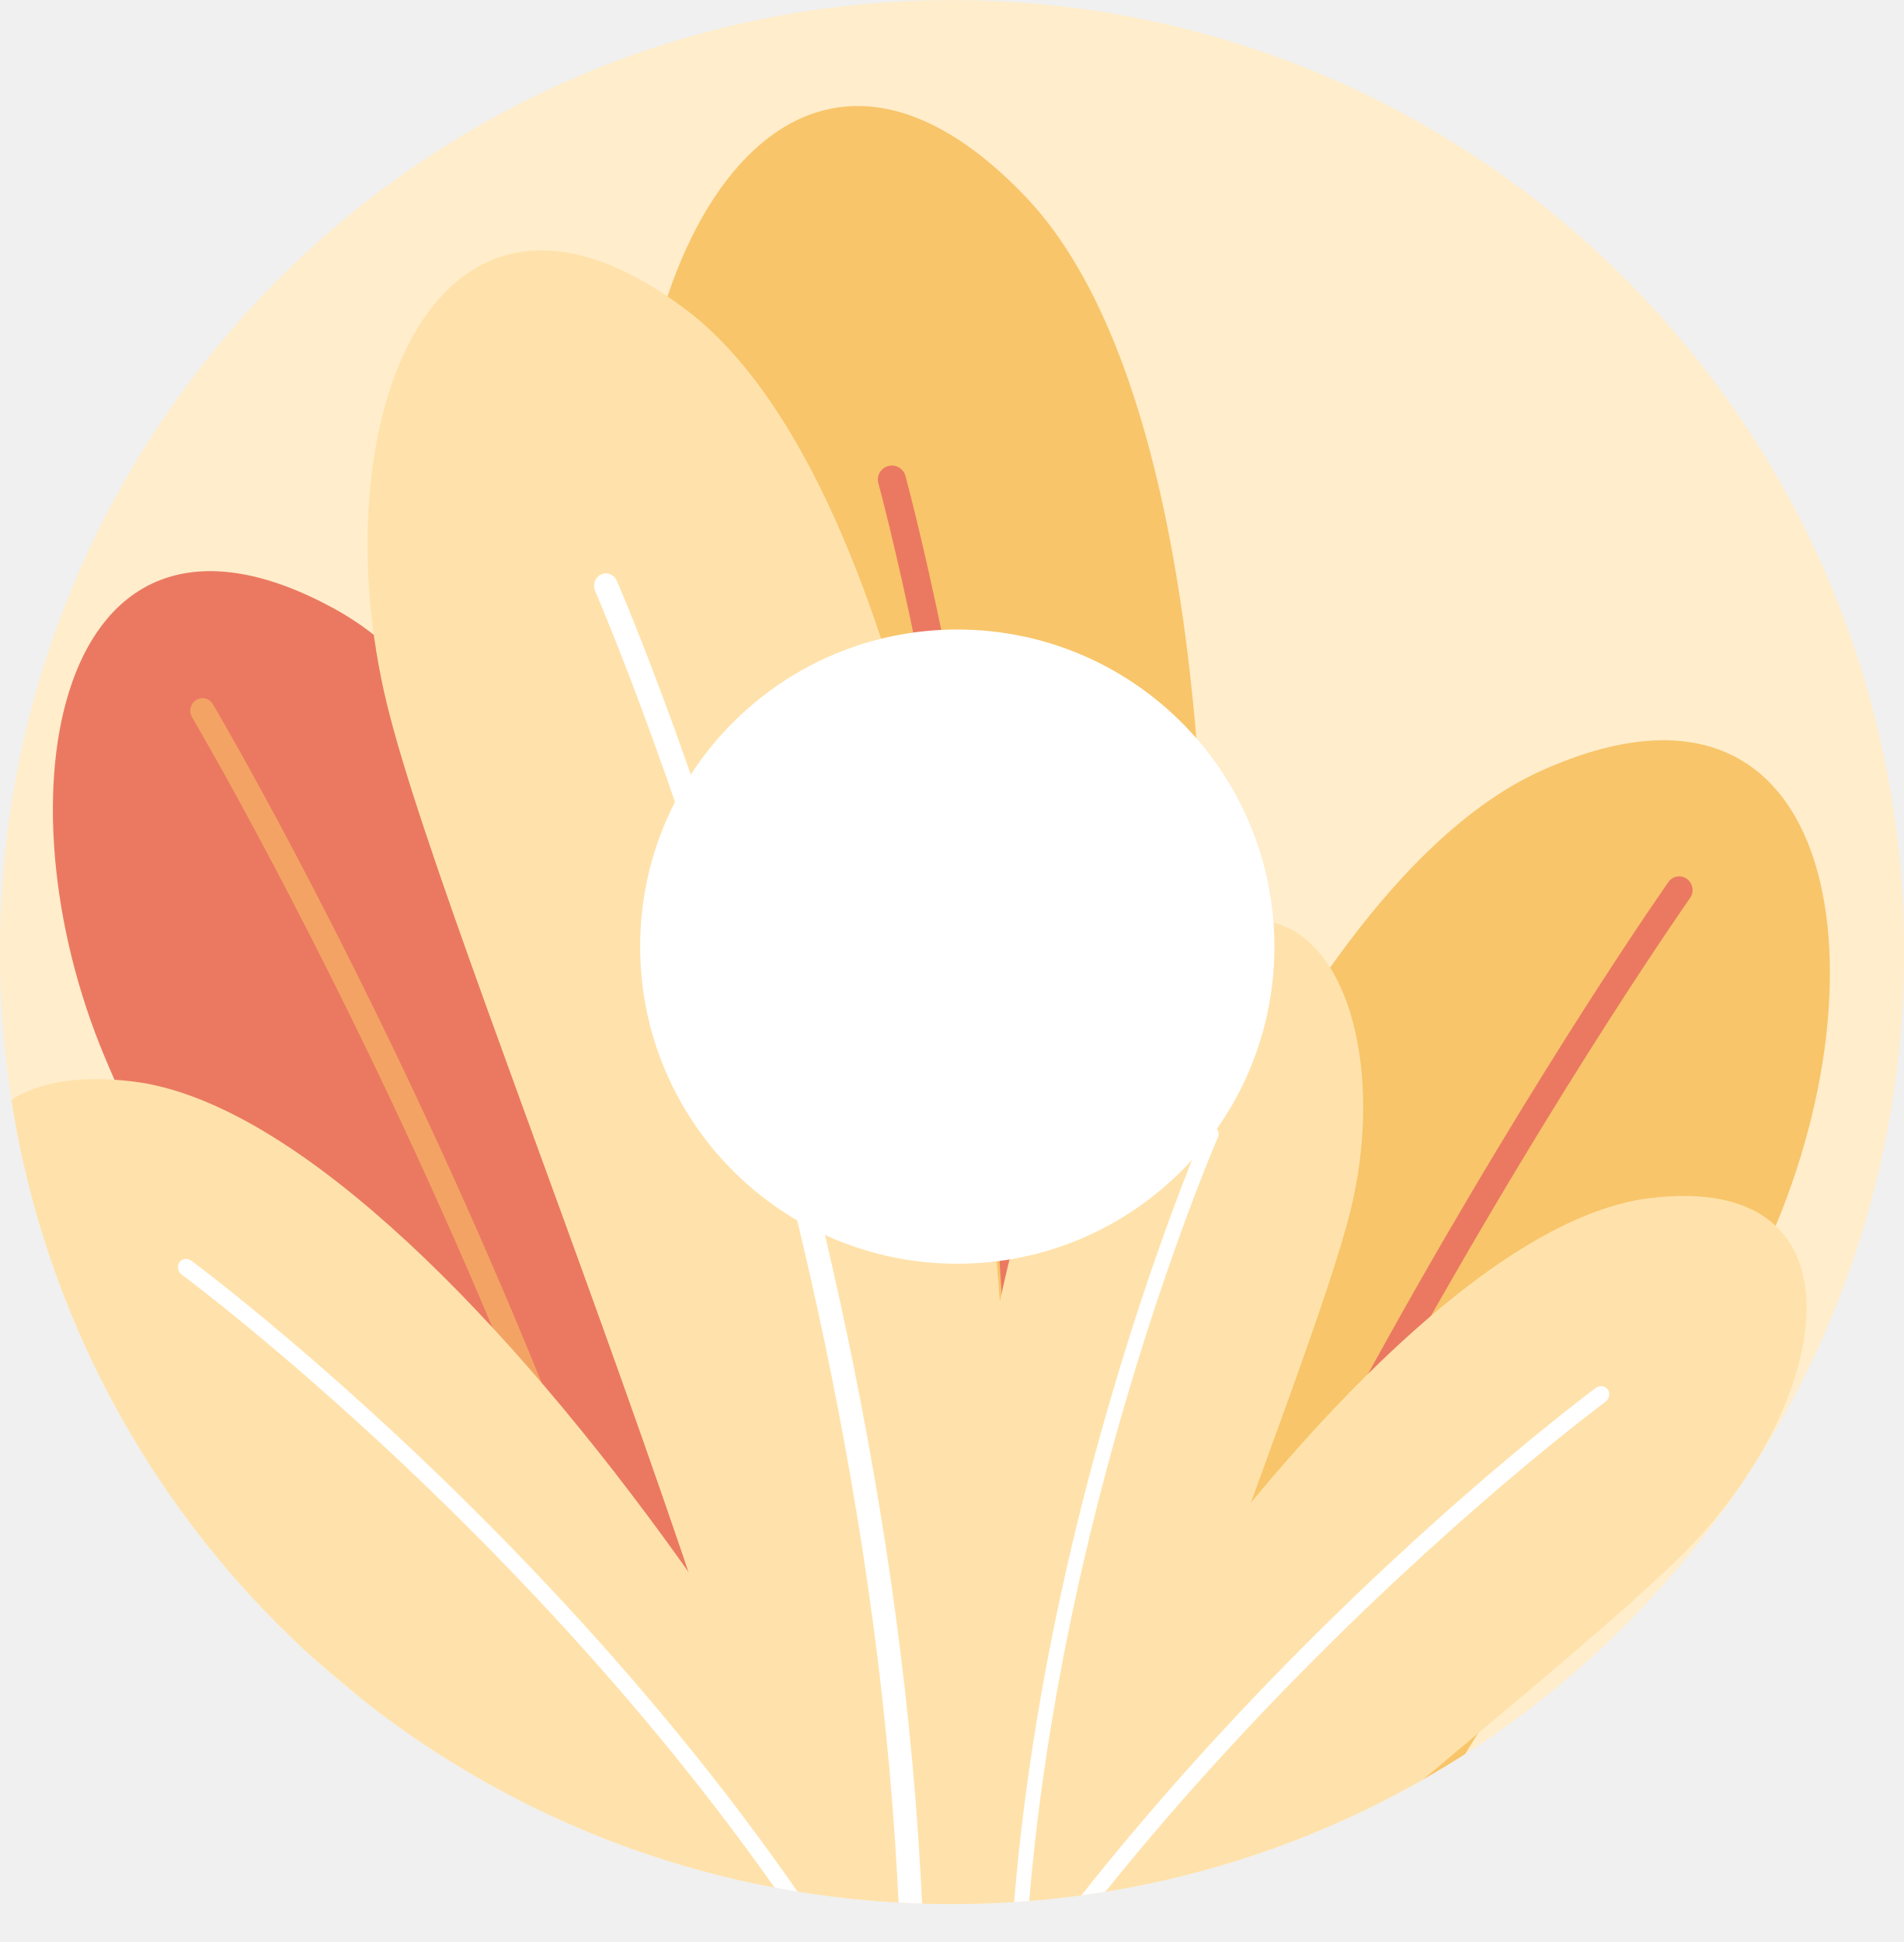
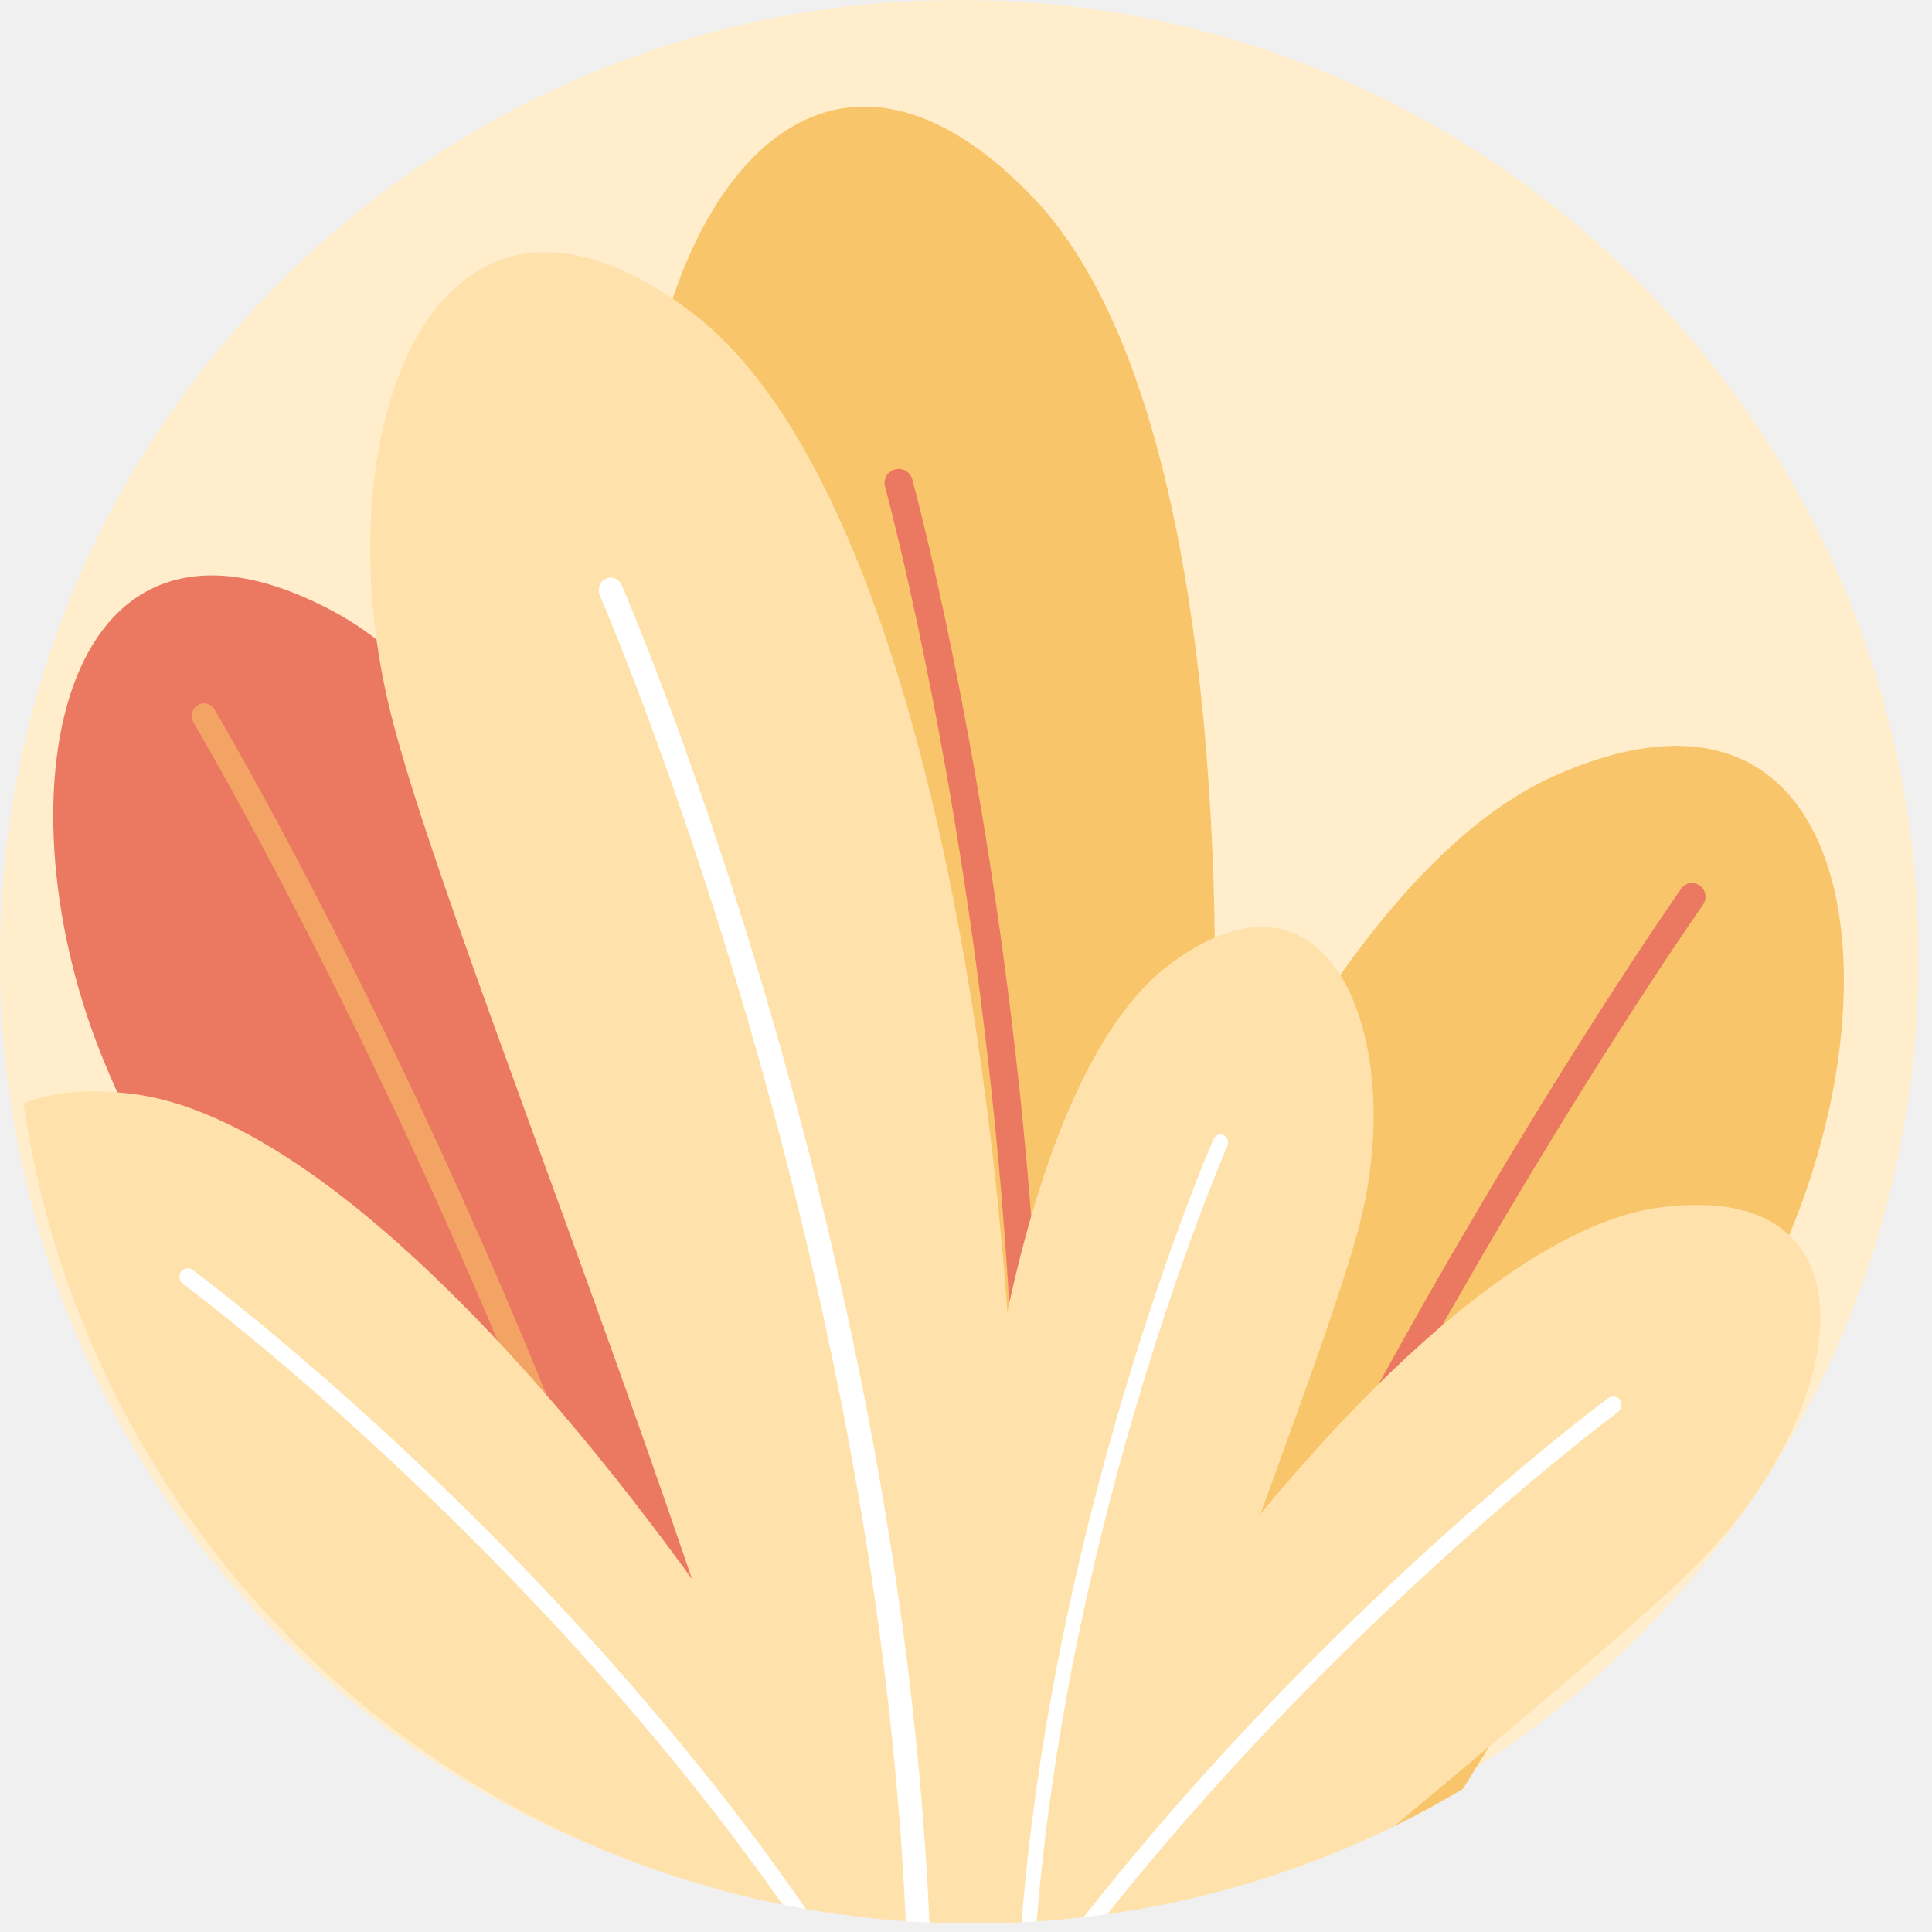
- <svg xmlns="http://www.w3.org/2000/svg" width="50" height="51" viewBox="0 0 50 51" fill="none">
-   <circle cx="25" cy="25.003" r="25" fill="#FFEDCB" />
-   <mask id="mask0" mask-type="alpha" maskUnits="userSpaceOnUse" x="-1" y="0" width="51" height="51">
-     <circle cx="25" cy="25.003" r="25" fill="#FFEDCB" />
+ <svg xmlns="http://www.w3.org/2000/svg" width="180" height="180" viewBox="0 0 180 180" fill="none">
+   <circle cx="89.373" cy="89.372" r="89.372" fill="#FFEDCB" />
+   <mask id="mask0" style="mask-type:alpha" maskUnits="userSpaceOnUse" x="1" y="0" width="180" height="180">
+     <circle cx="90.629" cy="89.836" r="89.372" fill="#FFEDCB" />
  </mask>
  <g mask="url(#mask0)">
-     <path d="M26.927 5.161C20.71 -1.338 16.081 6.679 16.726 14.967C17.343 22.871 24.309 50.168 22.989 61.396H25.453C31.683 46.953 34.921 13.521 26.927 5.161Z" fill="#F8C56A" />
-     <path d="M24.617 61.393C30.915 38.465 23.805 12.615 23.779 12.506C23.731 12.31 23.532 12.188 23.334 12.237C23.137 12.284 23.016 12.483 23.063 12.679C23.09 12.787 30.21 38.676 23.864 61.393H24.617Z" fill="#EB7961" />
-     <path d="M8.748 15.968C1.651 12.12 -0.138 20.515 2.628 27.46C4.936 33.253 15.181 50.459 18.953 61.388H22.483C22.847 46.3 17.164 20.53 8.748 15.968Z" fill="#EB7961" />
-     <path d="M21.109 61.391C18.857 40.919 5.638 18.576 5.591 18.495C5.499 18.338 5.303 18.289 5.152 18.383C5.002 18.477 4.953 18.682 5.044 18.837C5.091 18.919 18.224 41.117 20.474 61.391H21.109Z" fill="#F3A464" />
-     <path d="M40.493 20.233C48.462 16.663 49.724 25.897 46.184 33.181C43.771 38.147 35.026 50.92 29.213 61.707H22.678C24.907 45.437 32.215 23.942 40.493 20.233Z" fill="#F8C56A" />
-     <path d="M25.006 61.701C30.625 41.936 43.76 23.24 43.813 23.165C43.925 23.004 44.143 22.967 44.3 23.082C44.458 23.197 44.495 23.422 44.383 23.582C44.331 23.657 31.332 42.159 25.726 61.701H25.006Z" fill="#EB7961" />
-     <path d="M43.322 31.465C49.093 30.762 48.155 36.663 44.458 40.541C40.931 44.239 26.319 55.03 22.412 61.181L21.174 60.173C23.921 50.405 35.903 32.371 43.322 31.465Z" fill="#FFE2AB" />
-     <path d="M30.472 25.146C34.681 21.98 36.619 27.035 35.474 31.753C34.382 36.252 27.805 51.339 27.527 57.935L26.098 57.705C23.829 48.796 25.06 29.218 30.472 25.146Z" fill="#FFE2AB" />
-     <path d="M18.005 8.125C11.404 3.16 8.365 11.089 10.16 18.487C11.873 25.543 22.187 49.202 22.624 59.547L24.864 59.186C28.423 45.215 26.492 14.511 18.005 8.125Z" fill="#FFE2AB" />
-     <circle cx="25.139" cy="24.86" r="8.328" fill="white" />
-     <path d="M3.495 28.402C-2.781 27.637 -1.761 34.056 2.26 38.273C6.096 42.295 21.988 54.031 26.237 60.721L27.584 59.625C24.596 49.001 11.565 29.387 3.495 28.402Z" fill="#FFE2AB" />
-     <path d="M25.305 57.209C18.909 43.373 5.087 33.157 5.031 33.112C4.929 33.033 4.787 33.048 4.714 33.147C4.642 33.245 4.666 33.39 4.768 33.47C4.824 33.514 18.667 43.745 24.954 57.494L25.305 57.209Z" fill="white" />
-     <path d="M21.628 60.549C28.023 46.712 41.845 36.497 41.902 36.453C42.004 36.373 42.146 36.388 42.218 36.487C42.291 36.585 42.266 36.73 42.164 36.81C42.108 36.854 28.266 47.085 21.978 60.834L21.628 60.549Z" fill="white" />
-     <path d="M26.625 57.793C25.375 44.039 31.593 29.762 31.617 29.702C31.661 29.593 31.779 29.54 31.881 29.585C31.982 29.63 32.029 29.755 31.985 29.864C31.961 29.923 25.734 44.222 27.03 57.858L26.625 57.793Z" fill="white" />
-     <path d="M24.033 59.32C25.993 37.751 16.242 15.36 16.204 15.266C16.136 15.095 15.95 15.012 15.791 15.083C15.632 15.152 15.559 15.348 15.627 15.519C15.665 15.613 25.43 38.036 23.399 59.422L24.033 59.32Z" fill="white" />
+     <path d="M96.276 18.428C74.049 -4.807 57.501 23.856 59.809 53.483C62.012 81.74 86.915 179.321 82.197 219.46H91.005C113.279 167.83 124.853 48.312 96.276 18.428Z" fill="#F8C56A" />
+     <path d="M88.001 219.453C110.515 137.491 85.099 45.078 85.004 44.69C84.833 43.988 84.12 43.554 83.414 43.727C82.709 43.895 82.275 44.606 82.445 45.308C82.54 45.693 107.995 138.243 85.307 219.453H88.001Z" fill="#EB7961" />
+     <path d="M31.267 57.074C5.897 43.318 -0.498 73.329 9.391 98.155C17.64 118.864 54.267 180.374 67.75 219.445H80.37C81.671 165.506 61.353 73.38 31.267 57.074Z" fill="#EB7961" />
+     <path d="M75.464 219.446C67.413 146.26 20.156 66.387 19.987 66.099C19.659 65.539 18.959 65.361 18.418 65.699C17.882 66.035 17.708 66.766 18.034 67.322C18.201 67.612 65.151 146.971 73.192 219.446H75.464Z" fill="#F3A464" />
+     <path d="M144.757 72.323C173.243 59.561 177.757 92.569 165.1 118.609C156.476 136.361 125.213 182.025 104.431 220.585H81.07C89.037 162.423 115.165 85.582 144.757 72.323Z" fill="#F8C56A" />
+     <path d="M89.397 220.565C109.484 149.909 156.441 83.071 156.629 82.805C157.03 82.228 157.81 82.097 158.371 82.509C158.934 82.92 159.067 83.724 158.666 84.295C158.479 84.563 112.011 150.707 91.969 220.565H89.397Z" fill="#EB7961" />
+     <path d="M154.87 112.464C175.498 109.949 172.147 131.047 158.929 144.909C146.32 158.129 94.085 196.703 80.118 218.695L75.692 215.089C85.513 180.17 128.345 115.701 154.87 112.464Z" fill="#FFE2AB" />
+     <path d="M108.929 89.888C123.976 78.57 130.904 96.642 126.812 113.507C122.907 129.592 99.397 183.522 98.4 207.105L93.293 206.281C85.181 174.433 89.583 104.444 108.929 89.888Z" fill="#FFE2AB" />
+     <path d="M64.353 29.033C40.756 11.283 29.891 39.625 36.309 66.074C42.432 91.299 79.303 175.876 80.866 212.859L88.874 211.568C101.597 161.621 94.692 51.861 64.353 29.033Z" fill="#FFE2AB" />
+     <path d="M12.301 101.91C-10.87 99.086 -7.106 122.784 7.742 138.355C21.905 153.205 80.579 196.534 96.267 221.237L101.24 217.187C90.207 177.963 42.096 105.547 12.301 101.91Z" fill="#FFE2AB" />
+     <path d="M90.476 204.493C67.614 155.03 18.202 118.511 18 118.353C17.635 118.067 17.127 118.12 16.869 118.474C16.609 118.825 16.697 119.345 17.061 119.631C17.262 119.788 66.747 156.361 89.223 205.513L90.476 204.493Z" fill="white" />
+     <path d="M77.317 216.432C100.179 166.969 149.591 130.45 149.793 130.292C150.158 130.006 150.666 130.059 150.924 130.413C151.184 130.764 151.096 131.284 150.732 131.57C150.531 131.727 101.046 168.3 78.57 217.452L77.317 216.432Z" fill="white" />
+     <path d="M95.198 206.587C90.729 157.42 112.956 106.381 113.043 106.165C113.2 105.776 113.623 105.587 113.986 105.748C114.348 105.906 114.515 106.353 114.358 106.743C114.272 106.957 92.012 158.071 96.643 206.82L95.198 206.587Z" fill="white" />
+     <path d="M85.927 212.041C92.934 134.934 58.077 54.892 57.941 54.553C57.695 53.943 57.032 53.647 56.462 53.899C55.894 54.147 55.633 54.849 55.878 55.459C56.013 55.795 90.923 135.956 83.66 212.406L85.927 212.041Z" fill="white" />
  </g>
</svg>
